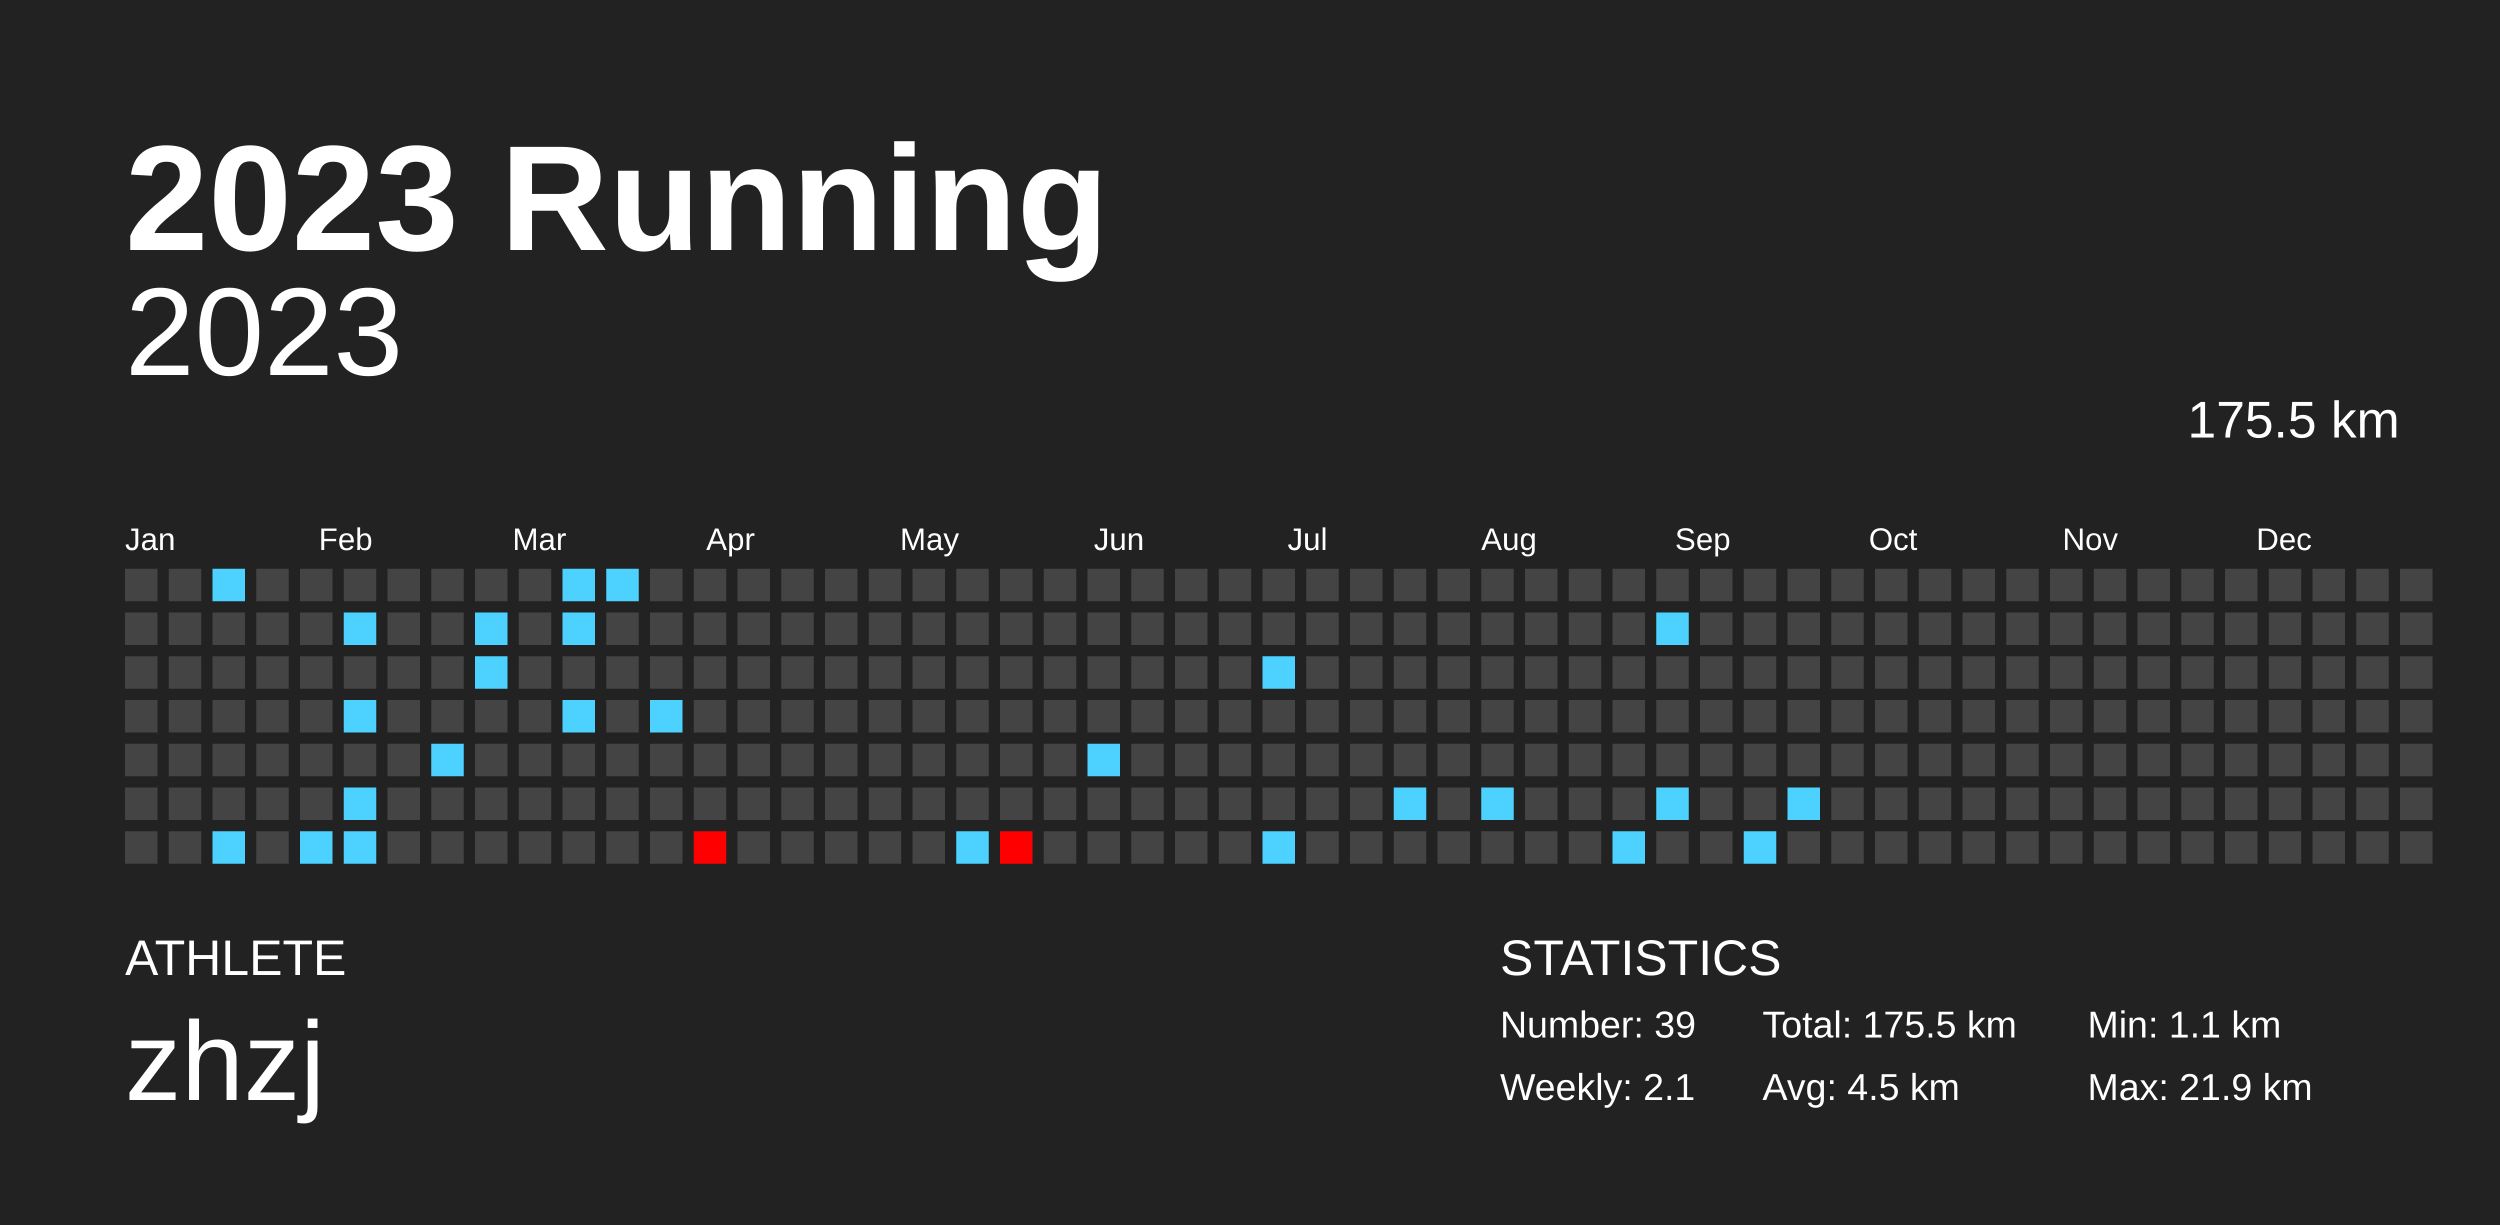
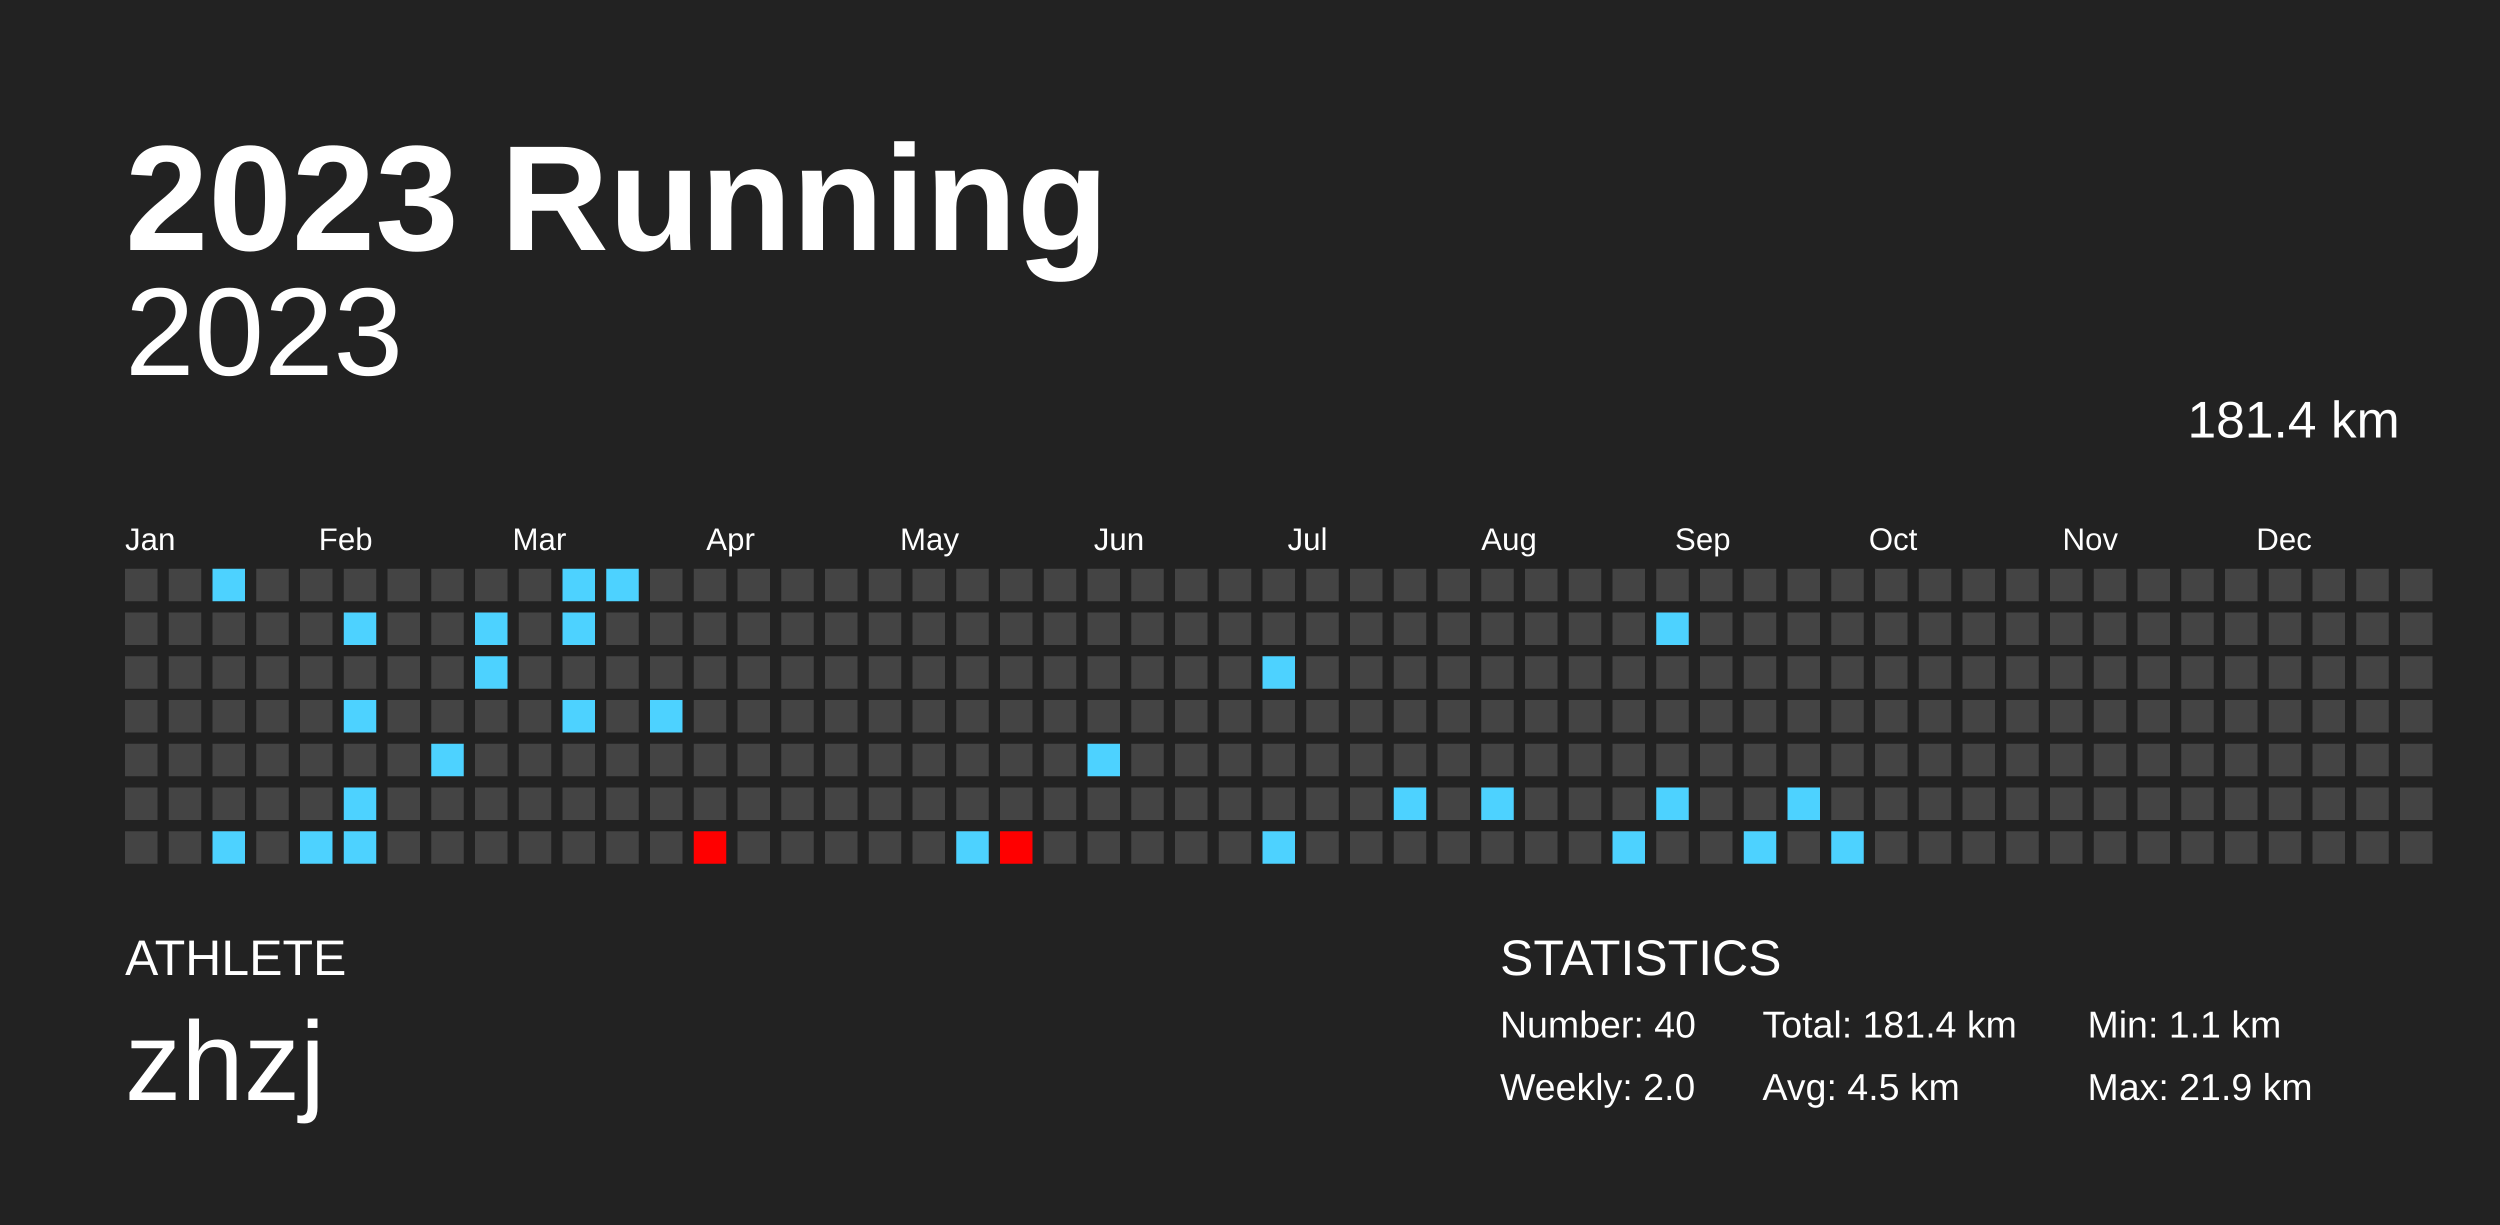
<svg xmlns="http://www.w3.org/2000/svg" baseProfile="full" height="98mm" version="1.1" viewBox="0,0,200,98" width="200mm">
  <defs />
  <rect fill="#222222" height="98" width="200" x="0" y="0" />
  <text fill="#FFFFFF" style="font-size:12px; font-family:Arial; font-weight:bold;" x="10" y="20">2023 Running</text>
  <text fill="#FFFFFF" style="font-size:4px; font-family:Arial" x="10" y="78">ATHLETE</text>
  <text fill="#FFFFFF" style="font-size:9px; font-family:Arial" x="10" y="88">zhzj</text>
  <text fill="#FFFFFF" style="font-size:4px; font-family:Arial" x="120" y="78">STATISTICS</text>
-   <text fill="#FFFFFF" style="font-size:3px; font-family:Arial" x="120" y="83">Number: 39</text>
-   <text fill="#FFFFFF" style="font-size:3px; font-family:Arial" x="120" y="88">Weekly: 2.1</text>
-   <text fill="#FFFFFF" style="font-size:3px; font-family:Arial" x="141" y="83">Total: 175.5 km</text>
+   <text fill="#FFFFFF" style="font-size:3px; font-family:Arial" x="120" y="83">Number: 40</text>
+   <text fill="#FFFFFF" style="font-size:3px; font-family:Arial" x="120" y="88">Weekly: 2.0</text>
+   <text fill="#FFFFFF" style="font-size:3px; font-family:Arial" x="141" y="83">Total: 181.4 km</text>
  <text fill="#FFFFFF" style="font-size:3px; font-family:Arial" x="141" y="88">Avg: 4.5 km</text>
  <text fill="#FFFFFF" style="font-size:3px; font-family:Arial" x="167" y="83">Min: 1.1 km</text>
  <text fill="#FFFFFF" style="font-size:3px; font-family:Arial" x="167" y="88">Max: 21.9 km</text>
  <text alignment-baseline="hanging" fill="#FFFFFF" style="font-size:10.0px; font-family:Arial;" x="10" y="30">2023</text>
-   <text alignment-baseline="hanging" fill="#FFFFFF" style="font-size:4.125px; font-family:Arial;" x="175" y="35">175.5 km</text>
+   <text alignment-baseline="hanging" fill="#FFFFFF" style="font-size:4.125px; font-family:Arial;" x="175" y="35">181.4 km</text>
  <text fill="#FFFFFF" style="font-size:2.5px; font-family:Arial" x="10.0" y="44">Jan</text>
  <text fill="#FFFFFF" style="font-size:2.5px; font-family:Arial" x="25.5" y="44">Feb</text>
  <text fill="#FFFFFF" style="font-size:2.5px; font-family:Arial" x="41.0" y="44">Mar</text>
  <text fill="#FFFFFF" style="font-size:2.5px; font-family:Arial" x="56.5" y="44">Apr</text>
  <text fill="#FFFFFF" style="font-size:2.5px; font-family:Arial" x="72.0" y="44">May</text>
  <text fill="#FFFFFF" style="font-size:2.5px; font-family:Arial" x="87.5" y="44">Jun</text>
  <text fill="#FFFFFF" style="font-size:2.5px; font-family:Arial" x="103.0" y="44">Jul</text>
  <text fill="#FFFFFF" style="font-size:2.5px; font-family:Arial" x="118.5" y="44">Aug</text>
  <text fill="#FFFFFF" style="font-size:2.5px; font-family:Arial" x="134.0" y="44">Sep</text>
  <text fill="#FFFFFF" style="font-size:2.5px; font-family:Arial" x="149.5" y="44">Oct</text>
  <text fill="#FFFFFF" style="font-size:2.5px; font-family:Arial" x="165.0" y="44">Nov</text>
  <text fill="#FFFFFF" style="font-size:2.5px; font-family:Arial" x="180.5" y="44">Dec</text>
  <rect fill="#444444" height="2.6" width="2.6" x="10.0" y="45.5" />
  <rect fill="#444444" height="2.6" width="2.6" x="10.0" y="49.0" />
  <rect fill="#444444" height="2.6" width="2.6" x="10.0" y="52.5" />
  <rect fill="#444444" height="2.6" width="2.6" x="10.0" y="56.0" />
  <rect fill="#444444" height="2.6" width="2.6" x="10.0" y="59.5" />
  <rect fill="#444444" height="2.6" width="2.6" x="10.0" y="63.0" />
  <rect fill="#444444" height="2.6" width="2.6" x="10.0" y="66.5" />
  <rect fill="#444444" height="2.6" width="2.6" x="13.5" y="45.5" />
  <rect fill="#444444" height="2.6" width="2.6" x="13.5" y="49.0" />
  <rect fill="#444444" height="2.6" width="2.6" x="13.5" y="52.5" />
  <rect fill="#444444" height="2.6" width="2.6" x="13.5" y="56.0" />
  <rect fill="#444444" height="2.6" width="2.6" x="13.5" y="59.5" />
  <rect fill="#444444" height="2.6" width="2.6" x="13.5" y="63.0" />
  <rect fill="#444444" height="2.6" width="2.6" x="13.5" y="66.5" />
  <rect fill="#4dd2ff" height="2.6" width="2.6" x="17.0" y="45.5" />
  <rect fill="#444444" height="2.6" width="2.6" x="17.0" y="49.0" />
  <rect fill="#444444" height="2.6" width="2.6" x="17.0" y="52.5" />
  <rect fill="#444444" height="2.6" width="2.6" x="17.0" y="56.0" />
  <rect fill="#444444" height="2.6" width="2.6" x="17.0" y="59.5" />
  <rect fill="#444444" height="2.6" width="2.6" x="17.0" y="63.0" />
  <rect fill="#4dd2ff" height="2.6" width="2.6" x="17.0" y="66.5" />
  <rect fill="#444444" height="2.6" width="2.6" x="20.5" y="45.5" />
  <rect fill="#444444" height="2.6" width="2.6" x="20.5" y="49.0" />
  <rect fill="#444444" height="2.6" width="2.6" x="20.5" y="52.5" />
  <rect fill="#444444" height="2.6" width="2.6" x="20.5" y="56.0" />
  <rect fill="#444444" height="2.6" width="2.6" x="20.5" y="59.5" />
  <rect fill="#444444" height="2.6" width="2.6" x="20.5" y="63.0" />
  <rect fill="#444444" height="2.6" width="2.6" x="20.5" y="66.5" />
  <rect fill="#444444" height="2.6" width="2.6" x="24.0" y="45.5" />
  <rect fill="#444444" height="2.6" width="2.6" x="24.0" y="49.0" />
  <rect fill="#444444" height="2.6" width="2.6" x="24.0" y="52.5" />
  <rect fill="#444444" height="2.6" width="2.6" x="24.0" y="56.0" />
  <rect fill="#444444" height="2.6" width="2.6" x="24.0" y="59.5" />
  <rect fill="#444444" height="2.6" width="2.6" x="24.0" y="63.0" />
  <rect fill="#4dd2ff" height="2.6" width="2.6" x="24.0" y="66.5" />
  <rect fill="#444444" height="2.6" width="2.6" x="27.5" y="45.5" />
  <rect fill="#4dd2ff" height="2.6" width="2.6" x="27.5" y="49.0" />
  <rect fill="#444444" height="2.6" width="2.6" x="27.5" y="52.5" />
  <rect fill="#4dd2ff" height="2.6" width="2.6" x="27.5" y="56.0" />
  <rect fill="#444444" height="2.6" width="2.6" x="27.5" y="59.5" />
  <rect fill="#4dd2ff" height="2.6" width="2.6" x="27.5" y="63.0" />
  <rect fill="#4dd2ff" height="2.6" width="2.6" x="27.5" y="66.5" />
  <rect fill="#444444" height="2.6" width="2.6" x="31.0" y="45.5" />
  <rect fill="#444444" height="2.6" width="2.6" x="31.0" y="49.0" />
  <rect fill="#444444" height="2.6" width="2.6" x="31.0" y="52.5" />
  <rect fill="#444444" height="2.6" width="2.6" x="31.0" y="56.0" />
  <rect fill="#444444" height="2.6" width="2.6" x="31.0" y="59.5" />
  <rect fill="#444444" height="2.6" width="2.6" x="31.0" y="63.0" />
  <rect fill="#444444" height="2.6" width="2.6" x="31.0" y="66.5" />
  <rect fill="#444444" height="2.6" width="2.6" x="34.5" y="45.5" />
  <rect fill="#444444" height="2.6" width="2.6" x="34.5" y="49.0" />
  <rect fill="#444444" height="2.6" width="2.6" x="34.5" y="52.5" />
  <rect fill="#444444" height="2.6" width="2.6" x="34.5" y="56.0" />
  <rect fill="#4dd2ff" height="2.6" width="2.6" x="34.5" y="59.5" />
  <rect fill="#444444" height="2.6" width="2.6" x="34.5" y="63.0" />
  <rect fill="#444444" height="2.6" width="2.6" x="34.5" y="66.5" />
  <rect fill="#444444" height="2.6" width="2.6" x="38.0" y="45.5" />
  <rect fill="#4dd2ff" height="2.6" width="2.6" x="38.0" y="49.0" />
  <rect fill="#4dd2ff" height="2.6" width="2.6" x="38.0" y="52.5" />
  <rect fill="#444444" height="2.6" width="2.6" x="38.0" y="56.0" />
  <rect fill="#444444" height="2.6" width="2.6" x="38.0" y="59.5" />
  <rect fill="#444444" height="2.6" width="2.6" x="38.0" y="63.0" />
  <rect fill="#444444" height="2.6" width="2.6" x="38.0" y="66.5" />
  <rect fill="#444444" height="2.6" width="2.6" x="41.5" y="45.5" />
  <rect fill="#444444" height="2.6" width="2.6" x="41.5" y="49.0" />
  <rect fill="#444444" height="2.6" width="2.6" x="41.5" y="52.5" />
  <rect fill="#444444" height="2.6" width="2.6" x="41.5" y="56.0" />
  <rect fill="#444444" height="2.6" width="2.6" x="41.5" y="59.5" />
  <rect fill="#444444" height="2.6" width="2.6" x="41.5" y="63.0" />
  <rect fill="#444444" height="2.6" width="2.6" x="41.5" y="66.5" />
  <rect fill="#4dd2ff" height="2.6" width="2.6" x="45.0" y="45.5" />
  <rect fill="#4dd2ff" height="2.6" width="2.6" x="45.0" y="49.0" />
  <rect fill="#444444" height="2.6" width="2.6" x="45.0" y="52.5" />
  <rect fill="#4dd2ff" height="2.6" width="2.6" x="45.0" y="56.0" />
  <rect fill="#444444" height="2.6" width="2.6" x="45.0" y="59.5" />
  <rect fill="#444444" height="2.6" width="2.6" x="45.0" y="63.0" />
  <rect fill="#444444" height="2.6" width="2.6" x="45.0" y="66.5" />
  <rect fill="#4dd2ff" height="2.6" width="2.6" x="48.5" y="45.5" />
  <rect fill="#444444" height="2.6" width="2.6" x="48.5" y="49.0" />
  <rect fill="#444444" height="2.6" width="2.6" x="48.5" y="52.5" />
  <rect fill="#444444" height="2.6" width="2.6" x="48.5" y="56.0" />
  <rect fill="#444444" height="2.6" width="2.6" x="48.5" y="59.5" />
  <rect fill="#444444" height="2.6" width="2.6" x="48.5" y="63.0" />
  <rect fill="#444444" height="2.6" width="2.6" x="48.5" y="66.5" />
  <rect fill="#444444" height="2.6" width="2.6" x="52.0" y="45.5" />
  <rect fill="#444444" height="2.6" width="2.6" x="52.0" y="49.0" />
  <rect fill="#444444" height="2.6" width="2.6" x="52.0" y="52.5" />
  <rect fill="#4dd2ff" height="2.6" width="2.6" x="52.0" y="56.0" />
  <rect fill="#444444" height="2.6" width="2.6" x="52.0" y="59.5" />
  <rect fill="#444444" height="2.6" width="2.6" x="52.0" y="63.0" />
  <rect fill="#444444" height="2.6" width="2.6" x="52.0" y="66.5" />
  <rect fill="#444444" height="2.6" width="2.6" x="55.5" y="45.5" />
  <rect fill="#444444" height="2.6" width="2.6" x="55.5" y="49.0" />
  <rect fill="#444444" height="2.6" width="2.6" x="55.5" y="52.5" />
  <rect fill="#444444" height="2.6" width="2.6" x="55.5" y="56.0" />
  <rect fill="#444444" height="2.6" width="2.6" x="55.5" y="59.5" />
  <rect fill="#444444" height="2.6" width="2.6" x="55.5" y="63.0" />
  <rect fill="red" height="2.6" width="2.6" x="55.5" y="66.5" />
  <rect fill="#444444" height="2.6" width="2.6" x="59.0" y="45.5" />
  <rect fill="#444444" height="2.6" width="2.6" x="59.0" y="49.0" />
  <rect fill="#444444" height="2.6" width="2.6" x="59.0" y="52.5" />
  <rect fill="#444444" height="2.6" width="2.6" x="59.0" y="56.0" />
  <rect fill="#444444" height="2.6" width="2.6" x="59.0" y="59.5" />
  <rect fill="#444444" height="2.6" width="2.6" x="59.0" y="63.0" />
  <rect fill="#444444" height="2.6" width="2.6" x="59.0" y="66.5" />
  <rect fill="#444444" height="2.6" width="2.6" x="62.5" y="45.5" />
  <rect fill="#444444" height="2.6" width="2.6" x="62.5" y="49.0" />
  <rect fill="#444444" height="2.6" width="2.6" x="62.5" y="52.5" />
  <rect fill="#444444" height="2.6" width="2.6" x="62.5" y="56.0" />
  <rect fill="#444444" height="2.6" width="2.6" x="62.5" y="59.5" />
  <rect fill="#444444" height="2.6" width="2.6" x="62.5" y="63.0" />
  <rect fill="#444444" height="2.6" width="2.6" x="62.5" y="66.5" />
  <rect fill="#444444" height="2.6" width="2.6" x="66.0" y="45.5" />
  <rect fill="#444444" height="2.6" width="2.6" x="66.0" y="49.0" />
  <rect fill="#444444" height="2.6" width="2.6" x="66.0" y="52.5" />
  <rect fill="#444444" height="2.6" width="2.6" x="66.0" y="56.0" />
  <rect fill="#444444" height="2.6" width="2.6" x="66.0" y="59.5" />
  <rect fill="#444444" height="2.6" width="2.6" x="66.0" y="63.0" />
  <rect fill="#444444" height="2.6" width="2.6" x="66.0" y="66.5" />
  <rect fill="#444444" height="2.6" width="2.6" x="69.5" y="45.5" />
  <rect fill="#444444" height="2.6" width="2.6" x="69.5" y="49.0" />
  <rect fill="#444444" height="2.6" width="2.6" x="69.5" y="52.5" />
  <rect fill="#444444" height="2.6" width="2.6" x="69.5" y="56.0" />
  <rect fill="#444444" height="2.6" width="2.6" x="69.5" y="59.5" />
  <rect fill="#444444" height="2.6" width="2.6" x="69.5" y="63.0" />
  <rect fill="#444444" height="2.6" width="2.6" x="69.5" y="66.5" />
  <rect fill="#444444" height="2.6" width="2.6" x="73.0" y="45.5" />
  <rect fill="#444444" height="2.6" width="2.6" x="73.0" y="49.0" />
  <rect fill="#444444" height="2.6" width="2.6" x="73.0" y="52.5" />
  <rect fill="#444444" height="2.6" width="2.6" x="73.0" y="56.0" />
  <rect fill="#444444" height="2.6" width="2.6" x="73.0" y="59.5" />
  <rect fill="#444444" height="2.6" width="2.6" x="73.0" y="63.0" />
  <rect fill="#444444" height="2.6" width="2.6" x="73.0" y="66.5" />
  <rect fill="#444444" height="2.6" width="2.6" x="76.5" y="45.5" />
  <rect fill="#444444" height="2.6" width="2.6" x="76.5" y="49.0" />
  <rect fill="#444444" height="2.6" width="2.6" x="76.5" y="52.5" />
  <rect fill="#444444" height="2.6" width="2.6" x="76.5" y="56.0" />
  <rect fill="#444444" height="2.6" width="2.6" x="76.5" y="59.5" />
  <rect fill="#444444" height="2.6" width="2.6" x="76.5" y="63.0" />
  <rect fill="#4dd2ff" height="2.6" width="2.6" x="76.5" y="66.5" />
  <rect fill="#444444" height="2.6" width="2.6" x="80.0" y="45.5" />
  <rect fill="#444444" height="2.6" width="2.6" x="80.0" y="49.0" />
  <rect fill="#444444" height="2.6" width="2.6" x="80.0" y="52.5" />
  <rect fill="#444444" height="2.6" width="2.6" x="80.0" y="56.0" />
  <rect fill="#444444" height="2.6" width="2.6" x="80.0" y="59.5" />
  <rect fill="#444444" height="2.6" width="2.6" x="80.0" y="63.0" />
  <rect fill="red" height="2.6" width="2.6" x="80.0" y="66.5" />
  <rect fill="#444444" height="2.6" width="2.6" x="83.5" y="45.5" />
  <rect fill="#444444" height="2.6" width="2.6" x="83.5" y="49.0" />
  <rect fill="#444444" height="2.6" width="2.6" x="83.5" y="52.5" />
  <rect fill="#444444" height="2.6" width="2.6" x="83.5" y="56.0" />
  <rect fill="#444444" height="2.6" width="2.6" x="83.5" y="59.5" />
  <rect fill="#444444" height="2.6" width="2.6" x="83.5" y="63.0" />
  <rect fill="#444444" height="2.6" width="2.6" x="83.5" y="66.5" />
  <rect fill="#444444" height="2.6" width="2.6" x="87.0" y="45.5" />
  <rect fill="#444444" height="2.6" width="2.6" x="87.0" y="49.0" />
  <rect fill="#444444" height="2.6" width="2.6" x="87.0" y="52.5" />
  <rect fill="#444444" height="2.6" width="2.6" x="87.0" y="56.0" />
  <rect fill="#4dd2ff" height="2.6" width="2.6" x="87.0" y="59.5" />
  <rect fill="#444444" height="2.6" width="2.6" x="87.0" y="63.0" />
  <rect fill="#444444" height="2.6" width="2.6" x="87.0" y="66.5" />
  <rect fill="#444444" height="2.6" width="2.6" x="90.5" y="45.5" />
  <rect fill="#444444" height="2.6" width="2.6" x="90.5" y="49.0" />
  <rect fill="#444444" height="2.6" width="2.6" x="90.5" y="52.5" />
  <rect fill="#444444" height="2.6" width="2.6" x="90.5" y="56.0" />
  <rect fill="#444444" height="2.6" width="2.6" x="90.5" y="59.5" />
  <rect fill="#444444" height="2.6" width="2.6" x="90.5" y="63.0" />
  <rect fill="#444444" height="2.6" width="2.6" x="90.5" y="66.5" />
  <rect fill="#444444" height="2.6" width="2.6" x="94.0" y="45.5" />
  <rect fill="#444444" height="2.6" width="2.6" x="94.0" y="49.0" />
  <rect fill="#444444" height="2.6" width="2.6" x="94.0" y="52.5" />
  <rect fill="#444444" height="2.6" width="2.6" x="94.0" y="56.0" />
  <rect fill="#444444" height="2.6" width="2.6" x="94.0" y="59.5" />
  <rect fill="#444444" height="2.6" width="2.6" x="94.0" y="63.0" />
  <rect fill="#444444" height="2.6" width="2.6" x="94.0" y="66.5" />
  <rect fill="#444444" height="2.6" width="2.6" x="97.5" y="45.5" />
  <rect fill="#444444" height="2.6" width="2.6" x="97.5" y="49.0" />
  <rect fill="#444444" height="2.6" width="2.6" x="97.5" y="52.5" />
  <rect fill="#444444" height="2.6" width="2.6" x="97.5" y="56.0" />
  <rect fill="#444444" height="2.6" width="2.6" x="97.5" y="59.5" />
  <rect fill="#444444" height="2.6" width="2.6" x="97.5" y="63.0" />
  <rect fill="#444444" height="2.6" width="2.6" x="97.5" y="66.5" />
  <rect fill="#444444" height="2.6" width="2.6" x="101.0" y="45.5" />
  <rect fill="#444444" height="2.6" width="2.6" x="101.0" y="49.0" />
  <rect fill="#4dd2ff" height="2.6" width="2.6" x="101.0" y="52.5" />
  <rect fill="#444444" height="2.6" width="2.6" x="101.0" y="56.0" />
  <rect fill="#444444" height="2.6" width="2.6" x="101.0" y="59.5" />
  <rect fill="#444444" height="2.6" width="2.6" x="101.0" y="63.0" />
  <rect fill="#4dd2ff" height="2.6" width="2.6" x="101.0" y="66.5" />
  <rect fill="#444444" height="2.6" width="2.6" x="104.5" y="45.5" />
  <rect fill="#444444" height="2.6" width="2.6" x="104.5" y="49.0" />
  <rect fill="#444444" height="2.6" width="2.6" x="104.5" y="52.5" />
  <rect fill="#444444" height="2.6" width="2.6" x="104.5" y="56.0" />
  <rect fill="#444444" height="2.6" width="2.6" x="104.5" y="59.5" />
  <rect fill="#444444" height="2.6" width="2.6" x="104.5" y="63.0" />
  <rect fill="#444444" height="2.6" width="2.6" x="104.5" y="66.5" />
  <rect fill="#444444" height="2.6" width="2.6" x="108.0" y="45.5" />
  <rect fill="#444444" height="2.6" width="2.6" x="108.0" y="49.0" />
  <rect fill="#444444" height="2.6" width="2.6" x="108.0" y="52.5" />
  <rect fill="#444444" height="2.6" width="2.6" x="108.0" y="56.0" />
  <rect fill="#444444" height="2.6" width="2.6" x="108.0" y="59.5" />
  <rect fill="#444444" height="2.6" width="2.6" x="108.0" y="63.0" />
  <rect fill="#444444" height="2.6" width="2.6" x="108.0" y="66.5" />
  <rect fill="#444444" height="2.6" width="2.6" x="111.5" y="45.5" />
  <rect fill="#444444" height="2.6" width="2.6" x="111.5" y="49.0" />
  <rect fill="#444444" height="2.6" width="2.6" x="111.5" y="52.5" />
  <rect fill="#444444" height="2.6" width="2.6" x="111.5" y="56.0" />
  <rect fill="#444444" height="2.6" width="2.6" x="111.5" y="59.5" />
  <rect fill="#4dd2ff" height="2.6" width="2.6" x="111.5" y="63.0" />
  <rect fill="#444444" height="2.6" width="2.6" x="111.5" y="66.5" />
  <rect fill="#444444" height="2.6" width="2.6" x="115.0" y="45.5" />
  <rect fill="#444444" height="2.6" width="2.6" x="115.0" y="49.0" />
  <rect fill="#444444" height="2.6" width="2.6" x="115.0" y="52.5" />
  <rect fill="#444444" height="2.6" width="2.6" x="115.0" y="56.0" />
  <rect fill="#444444" height="2.6" width="2.6" x="115.0" y="59.5" />
  <rect fill="#444444" height="2.6" width="2.6" x="115.0" y="63.0" />
  <rect fill="#444444" height="2.6" width="2.6" x="115.0" y="66.5" />
  <rect fill="#444444" height="2.6" width="2.6" x="118.5" y="45.5" />
  <rect fill="#444444" height="2.6" width="2.6" x="118.5" y="49.0" />
  <rect fill="#444444" height="2.6" width="2.6" x="118.5" y="52.5" />
  <rect fill="#444444" height="2.6" width="2.6" x="118.5" y="56.0" />
  <rect fill="#444444" height="2.6" width="2.6" x="118.5" y="59.5" />
  <rect fill="#4dd2ff" height="2.6" width="2.6" x="118.5" y="63.0" />
  <rect fill="#444444" height="2.6" width="2.6" x="118.5" y="66.5" />
  <rect fill="#444444" height="2.6" width="2.6" x="122.0" y="45.5" />
  <rect fill="#444444" height="2.6" width="2.6" x="122.0" y="49.0" />
  <rect fill="#444444" height="2.6" width="2.6" x="122.0" y="52.5" />
  <rect fill="#444444" height="2.6" width="2.6" x="122.0" y="56.0" />
  <rect fill="#444444" height="2.6" width="2.6" x="122.0" y="59.5" />
  <rect fill="#444444" height="2.6" width="2.6" x="122.0" y="63.0" />
  <rect fill="#444444" height="2.6" width="2.6" x="122.0" y="66.5" />
  <rect fill="#444444" height="2.6" width="2.6" x="125.5" y="45.5" />
  <rect fill="#444444" height="2.6" width="2.6" x="125.5" y="49.0" />
  <rect fill="#444444" height="2.6" width="2.6" x="125.5" y="52.5" />
  <rect fill="#444444" height="2.6" width="2.6" x="125.5" y="56.0" />
  <rect fill="#444444" height="2.6" width="2.6" x="125.5" y="59.5" />
  <rect fill="#444444" height="2.6" width="2.6" x="125.5" y="63.0" />
  <rect fill="#444444" height="2.6" width="2.6" x="125.5" y="66.5" />
  <rect fill="#444444" height="2.6" width="2.6" x="129.0" y="45.5" />
  <rect fill="#444444" height="2.6" width="2.6" x="129.0" y="49.0" />
  <rect fill="#444444" height="2.6" width="2.6" x="129.0" y="52.5" />
  <rect fill="#444444" height="2.6" width="2.6" x="129.0" y="56.0" />
  <rect fill="#444444" height="2.6" width="2.6" x="129.0" y="59.5" />
  <rect fill="#444444" height="2.6" width="2.6" x="129.0" y="63.0" />
  <rect fill="#4dd2ff" height="2.6" width="2.6" x="129.0" y="66.5" />
  <rect fill="#444444" height="2.6" width="2.6" x="132.5" y="45.5" />
  <rect fill="#4dd2ff" height="2.6" width="2.6" x="132.5" y="49.0" />
  <rect fill="#444444" height="2.6" width="2.6" x="132.5" y="52.5" />
  <rect fill="#444444" height="2.6" width="2.6" x="132.5" y="56.0" />
  <rect fill="#444444" height="2.6" width="2.6" x="132.5" y="59.5" />
  <rect fill="#4dd2ff" height="2.6" width="2.6" x="132.5" y="63.0" />
  <rect fill="#444444" height="2.6" width="2.6" x="132.5" y="66.5" />
  <rect fill="#444444" height="2.6" width="2.6" x="136.0" y="45.5" />
  <rect fill="#444444" height="2.6" width="2.6" x="136.0" y="49.0" />
  <rect fill="#444444" height="2.6" width="2.6" x="136.0" y="52.5" />
  <rect fill="#444444" height="2.6" width="2.6" x="136.0" y="56.0" />
  <rect fill="#444444" height="2.6" width="2.6" x="136.0" y="59.5" />
  <rect fill="#444444" height="2.6" width="2.6" x="136.0" y="63.0" />
  <rect fill="#444444" height="2.6" width="2.6" x="136.0" y="66.5" />
  <rect fill="#444444" height="2.6" width="2.6" x="139.5" y="45.5" />
  <rect fill="#444444" height="2.6" width="2.6" x="139.5" y="49.0" />
  <rect fill="#444444" height="2.6" width="2.6" x="139.5" y="52.5" />
  <rect fill="#444444" height="2.6" width="2.6" x="139.5" y="56.0" />
  <rect fill="#444444" height="2.6" width="2.6" x="139.5" y="59.5" />
  <rect fill="#444444" height="2.6" width="2.6" x="139.5" y="63.0" />
  <rect fill="#4dd2ff" height="2.6" width="2.6" x="139.5" y="66.5" />
  <rect fill="#444444" height="2.6" width="2.6" x="143.0" y="45.5" />
  <rect fill="#444444" height="2.6" width="2.6" x="143.0" y="49.0" />
  <rect fill="#444444" height="2.6" width="2.6" x="143.0" y="52.5" />
  <rect fill="#444444" height="2.6" width="2.6" x="143.0" y="56.0" />
  <rect fill="#444444" height="2.6" width="2.6" x="143.0" y="59.5" />
  <rect fill="#4dd2ff" height="2.6" width="2.6" x="143.0" y="63.0" />
  <rect fill="#444444" height="2.6" width="2.6" x="143.0" y="66.5" />
  <rect fill="#444444" height="2.6" width="2.6" x="146.5" y="45.5" />
  <rect fill="#444444" height="2.6" width="2.6" x="146.5" y="49.0" />
  <rect fill="#444444" height="2.6" width="2.6" x="146.5" y="52.5" />
  <rect fill="#444444" height="2.6" width="2.6" x="146.5" y="56.0" />
  <rect fill="#444444" height="2.6" width="2.6" x="146.5" y="59.5" />
  <rect fill="#444444" height="2.6" width="2.6" x="146.5" y="63.0" />
-   <rect fill="#444444" height="2.6" width="2.6" x="146.5" y="66.5" />
+   <rect fill="#4dd2ff" height="2.6" width="2.6" x="146.5" y="66.5" />
  <rect fill="#444444" height="2.6" width="2.6" x="150.0" y="45.5" />
  <rect fill="#444444" height="2.6" width="2.6" x="150.0" y="49.0" />
  <rect fill="#444444" height="2.6" width="2.6" x="150.0" y="52.5" />
  <rect fill="#444444" height="2.6" width="2.6" x="150.0" y="56.0" />
  <rect fill="#444444" height="2.6" width="2.6" x="150.0" y="59.5" />
  <rect fill="#444444" height="2.6" width="2.6" x="150.0" y="63.0" />
  <rect fill="#444444" height="2.6" width="2.6" x="150.0" y="66.5" />
  <rect fill="#444444" height="2.6" width="2.6" x="153.5" y="45.5" />
  <rect fill="#444444" height="2.6" width="2.6" x="153.5" y="49.0" />
  <rect fill="#444444" height="2.6" width="2.6" x="153.5" y="52.5" />
  <rect fill="#444444" height="2.6" width="2.6" x="153.5" y="56.0" />
  <rect fill="#444444" height="2.6" width="2.6" x="153.5" y="59.5" />
  <rect fill="#444444" height="2.6" width="2.6" x="153.5" y="63.0" />
  <rect fill="#444444" height="2.6" width="2.6" x="153.5" y="66.5" />
  <rect fill="#444444" height="2.6" width="2.6" x="157.0" y="45.5" />
  <rect fill="#444444" height="2.6" width="2.6" x="157.0" y="49.0" />
  <rect fill="#444444" height="2.6" width="2.6" x="157.0" y="52.5" />
  <rect fill="#444444" height="2.6" width="2.6" x="157.0" y="56.0" />
  <rect fill="#444444" height="2.6" width="2.6" x="157.0" y="59.5" />
  <rect fill="#444444" height="2.6" width="2.6" x="157.0" y="63.0" />
  <rect fill="#444444" height="2.6" width="2.6" x="157.0" y="66.5" />
  <rect fill="#444444" height="2.6" width="2.6" x="160.5" y="45.5" />
  <rect fill="#444444" height="2.6" width="2.6" x="160.5" y="49.0" />
  <rect fill="#444444" height="2.6" width="2.6" x="160.5" y="52.5" />
  <rect fill="#444444" height="2.6" width="2.6" x="160.5" y="56.0" />
  <rect fill="#444444" height="2.6" width="2.6" x="160.5" y="59.5" />
  <rect fill="#444444" height="2.6" width="2.6" x="160.5" y="63.0" />
  <rect fill="#444444" height="2.6" width="2.6" x="160.5" y="66.5" />
  <rect fill="#444444" height="2.6" width="2.6" x="164.0" y="45.5" />
  <rect fill="#444444" height="2.6" width="2.6" x="164.0" y="49.0" />
  <rect fill="#444444" height="2.6" width="2.6" x="164.0" y="52.5" />
  <rect fill="#444444" height="2.6" width="2.6" x="164.0" y="56.0" />
  <rect fill="#444444" height="2.6" width="2.6" x="164.0" y="59.5" />
  <rect fill="#444444" height="2.6" width="2.6" x="164.0" y="63.0" />
  <rect fill="#444444" height="2.6" width="2.6" x="164.0" y="66.5" />
  <rect fill="#444444" height="2.6" width="2.6" x="167.5" y="45.5" />
  <rect fill="#444444" height="2.6" width="2.6" x="167.5" y="49.0" />
  <rect fill="#444444" height="2.6" width="2.6" x="167.5" y="52.5" />
  <rect fill="#444444" height="2.6" width="2.6" x="167.5" y="56.0" />
  <rect fill="#444444" height="2.6" width="2.6" x="167.5" y="59.5" />
  <rect fill="#444444" height="2.6" width="2.6" x="167.5" y="63.0" />
  <rect fill="#444444" height="2.6" width="2.6" x="167.5" y="66.5" />
  <rect fill="#444444" height="2.6" width="2.6" x="171.0" y="45.5" />
  <rect fill="#444444" height="2.6" width="2.6" x="171.0" y="49.0" />
  <rect fill="#444444" height="2.6" width="2.6" x="171.0" y="52.5" />
  <rect fill="#444444" height="2.6" width="2.6" x="171.0" y="56.0" />
  <rect fill="#444444" height="2.6" width="2.6" x="171.0" y="59.5" />
  <rect fill="#444444" height="2.6" width="2.6" x="171.0" y="63.0" />
  <rect fill="#444444" height="2.6" width="2.6" x="171.0" y="66.5" />
  <rect fill="#444444" height="2.6" width="2.6" x="174.5" y="45.5" />
  <rect fill="#444444" height="2.6" width="2.6" x="174.5" y="49.0" />
  <rect fill="#444444" height="2.6" width="2.6" x="174.5" y="52.5" />
  <rect fill="#444444" height="2.6" width="2.6" x="174.5" y="56.0" />
  <rect fill="#444444" height="2.6" width="2.6" x="174.5" y="59.5" />
  <rect fill="#444444" height="2.6" width="2.6" x="174.5" y="63.0" />
  <rect fill="#444444" height="2.6" width="2.6" x="174.5" y="66.5" />
  <rect fill="#444444" height="2.6" width="2.6" x="178.0" y="45.5" />
  <rect fill="#444444" height="2.6" width="2.6" x="178.0" y="49.0" />
  <rect fill="#444444" height="2.6" width="2.6" x="178.0" y="52.5" />
  <rect fill="#444444" height="2.6" width="2.6" x="178.0" y="56.0" />
  <rect fill="#444444" height="2.6" width="2.6" x="178.0" y="59.5" />
  <rect fill="#444444" height="2.6" width="2.6" x="178.0" y="63.0" />
  <rect fill="#444444" height="2.6" width="2.6" x="178.0" y="66.5" />
  <rect fill="#444444" height="2.6" width="2.6" x="181.5" y="45.5" />
  <rect fill="#444444" height="2.6" width="2.6" x="181.5" y="49.0" />
  <rect fill="#444444" height="2.6" width="2.6" x="181.5" y="52.5" />
  <rect fill="#444444" height="2.6" width="2.6" x="181.5" y="56.0" />
  <rect fill="#444444" height="2.6" width="2.6" x="181.5" y="59.5" />
  <rect fill="#444444" height="2.6" width="2.6" x="181.5" y="63.0" />
  <rect fill="#444444" height="2.6" width="2.6" x="181.5" y="66.5" />
  <rect fill="#444444" height="2.6" width="2.6" x="185.0" y="45.5" />
  <rect fill="#444444" height="2.6" width="2.6" x="185.0" y="49.0" />
  <rect fill="#444444" height="2.6" width="2.6" x="185.0" y="52.5" />
  <rect fill="#444444" height="2.6" width="2.6" x="185.0" y="56.0" />
  <rect fill="#444444" height="2.6" width="2.6" x="185.0" y="59.5" />
  <rect fill="#444444" height="2.6" width="2.6" x="185.0" y="63.0" />
  <rect fill="#444444" height="2.6" width="2.6" x="185.0" y="66.5" />
  <rect fill="#444444" height="2.6" width="2.6" x="188.5" y="45.5" />
  <rect fill="#444444" height="2.6" width="2.6" x="188.5" y="49.0" />
  <rect fill="#444444" height="2.6" width="2.6" x="188.5" y="52.5" />
  <rect fill="#444444" height="2.6" width="2.6" x="188.5" y="56.0" />
  <rect fill="#444444" height="2.6" width="2.6" x="188.5" y="59.5" />
  <rect fill="#444444" height="2.6" width="2.6" x="188.5" y="63.0" />
  <rect fill="#444444" height="2.6" width="2.6" x="188.5" y="66.5" />
  <rect fill="#444444" height="2.6" width="2.6" x="192.0" y="45.5" />
  <rect fill="#444444" height="2.6" width="2.6" x="192.0" y="49.0" />
  <rect fill="#444444" height="2.6" width="2.6" x="192.0" y="52.5" />
  <rect fill="#444444" height="2.6" width="2.6" x="192.0" y="56.0" />
  <rect fill="#444444" height="2.6" width="2.6" x="192.0" y="59.5" />
  <rect fill="#444444" height="2.6" width="2.6" x="192.0" y="63.0" />
  <rect fill="#444444" height="2.6" width="2.6" x="192.0" y="66.5" />
</svg>
